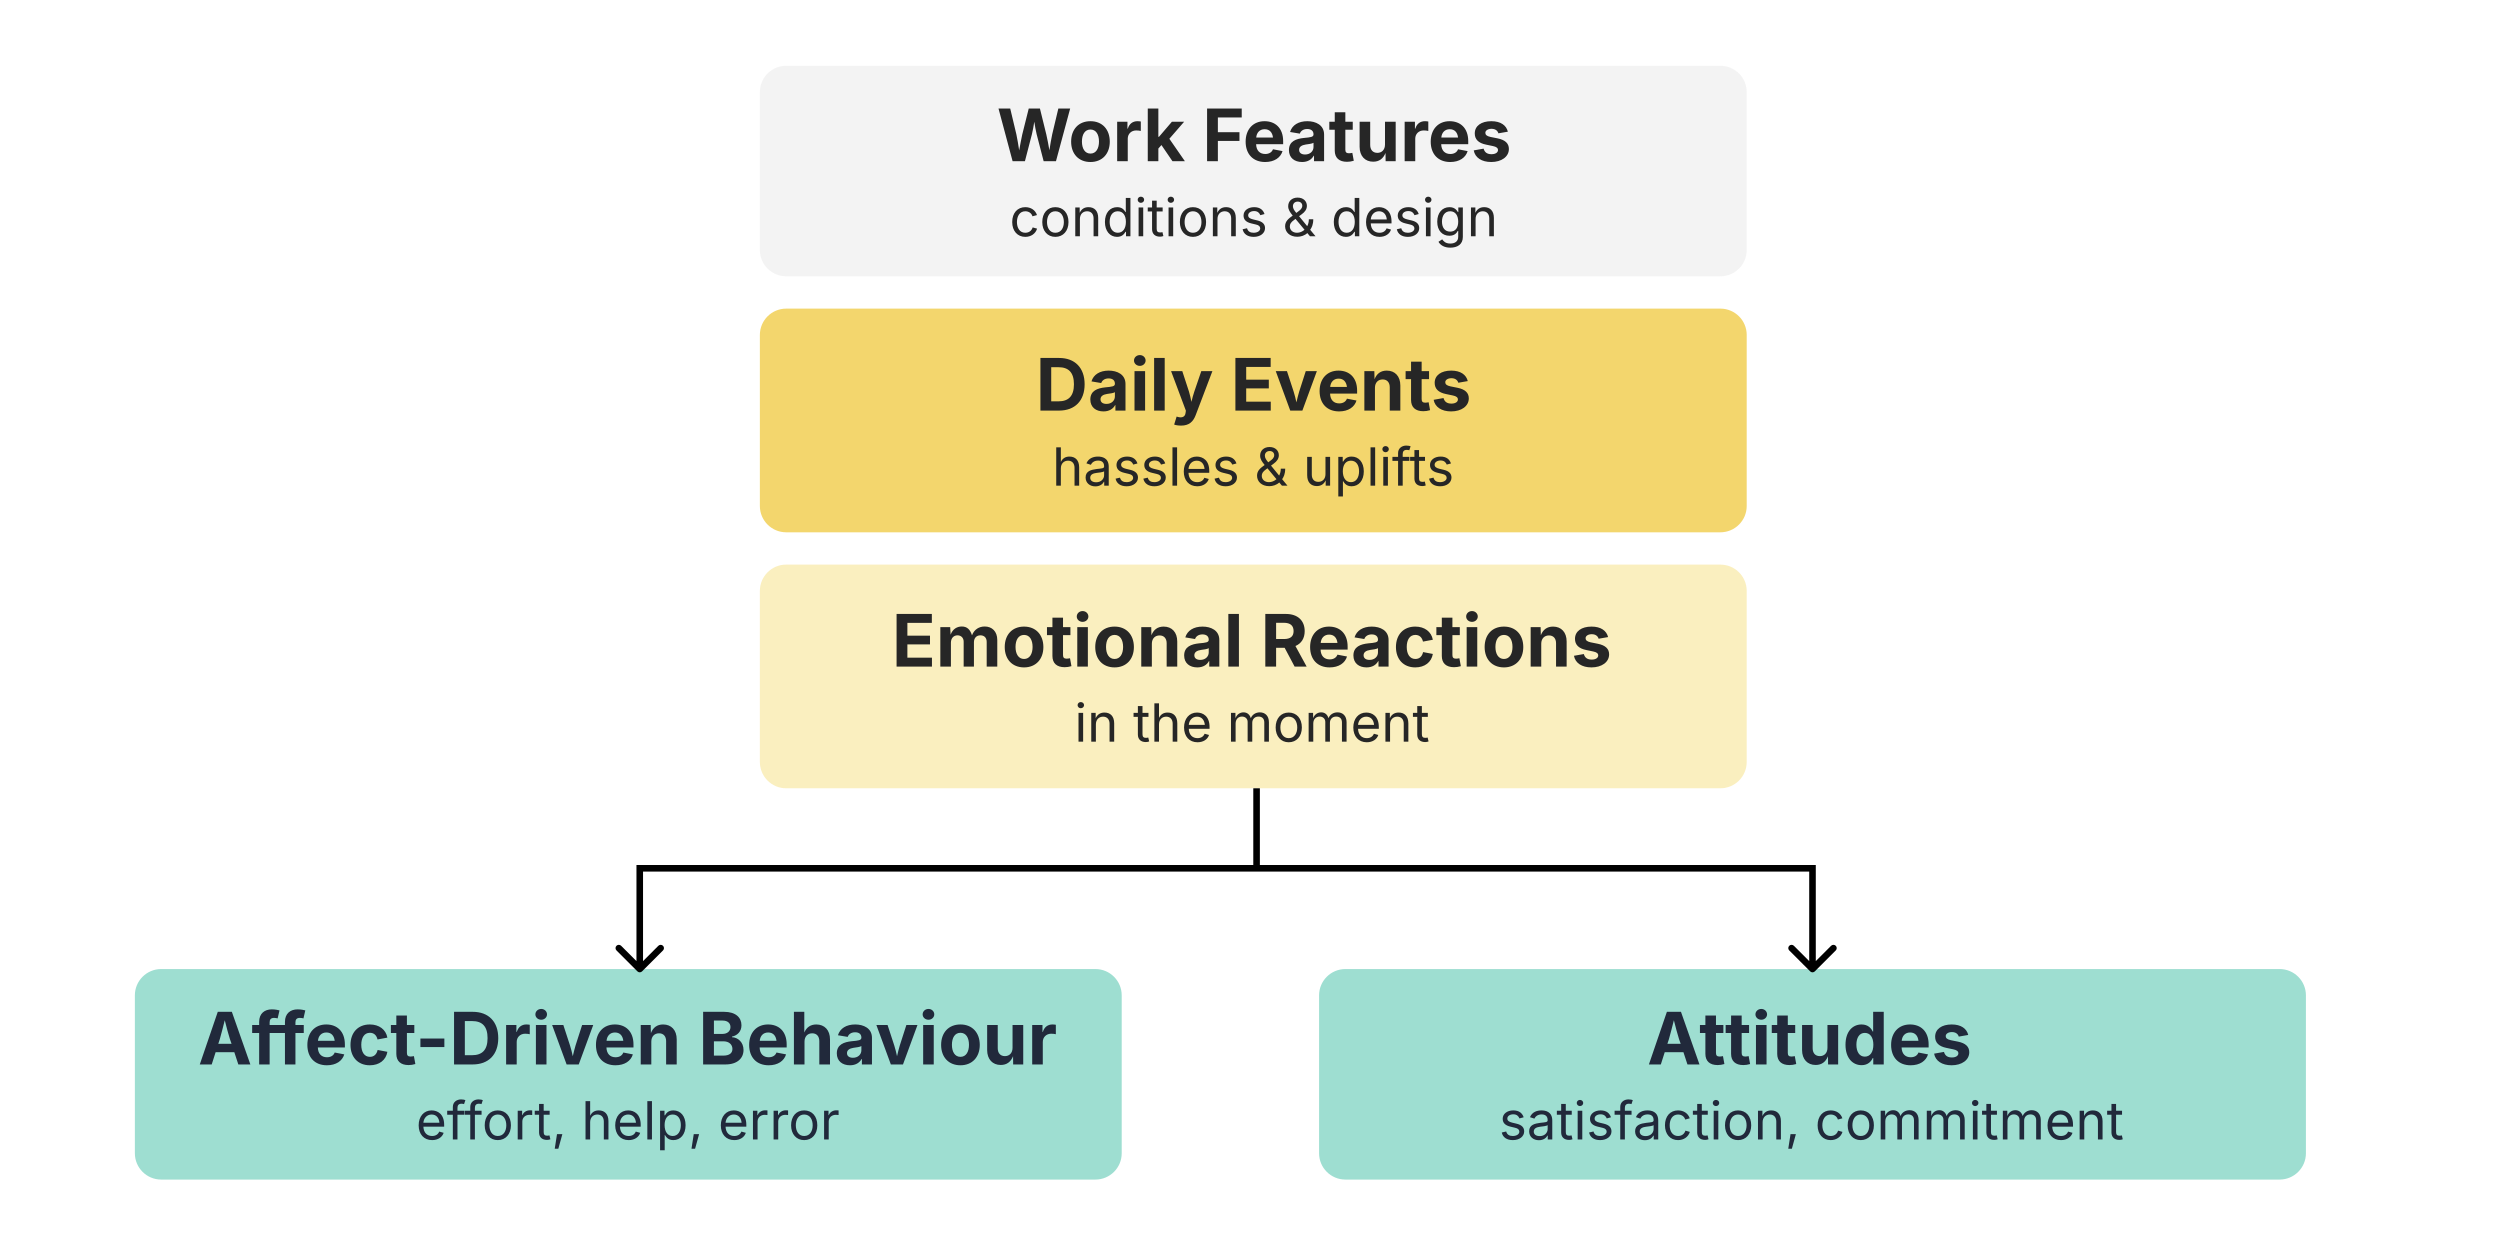
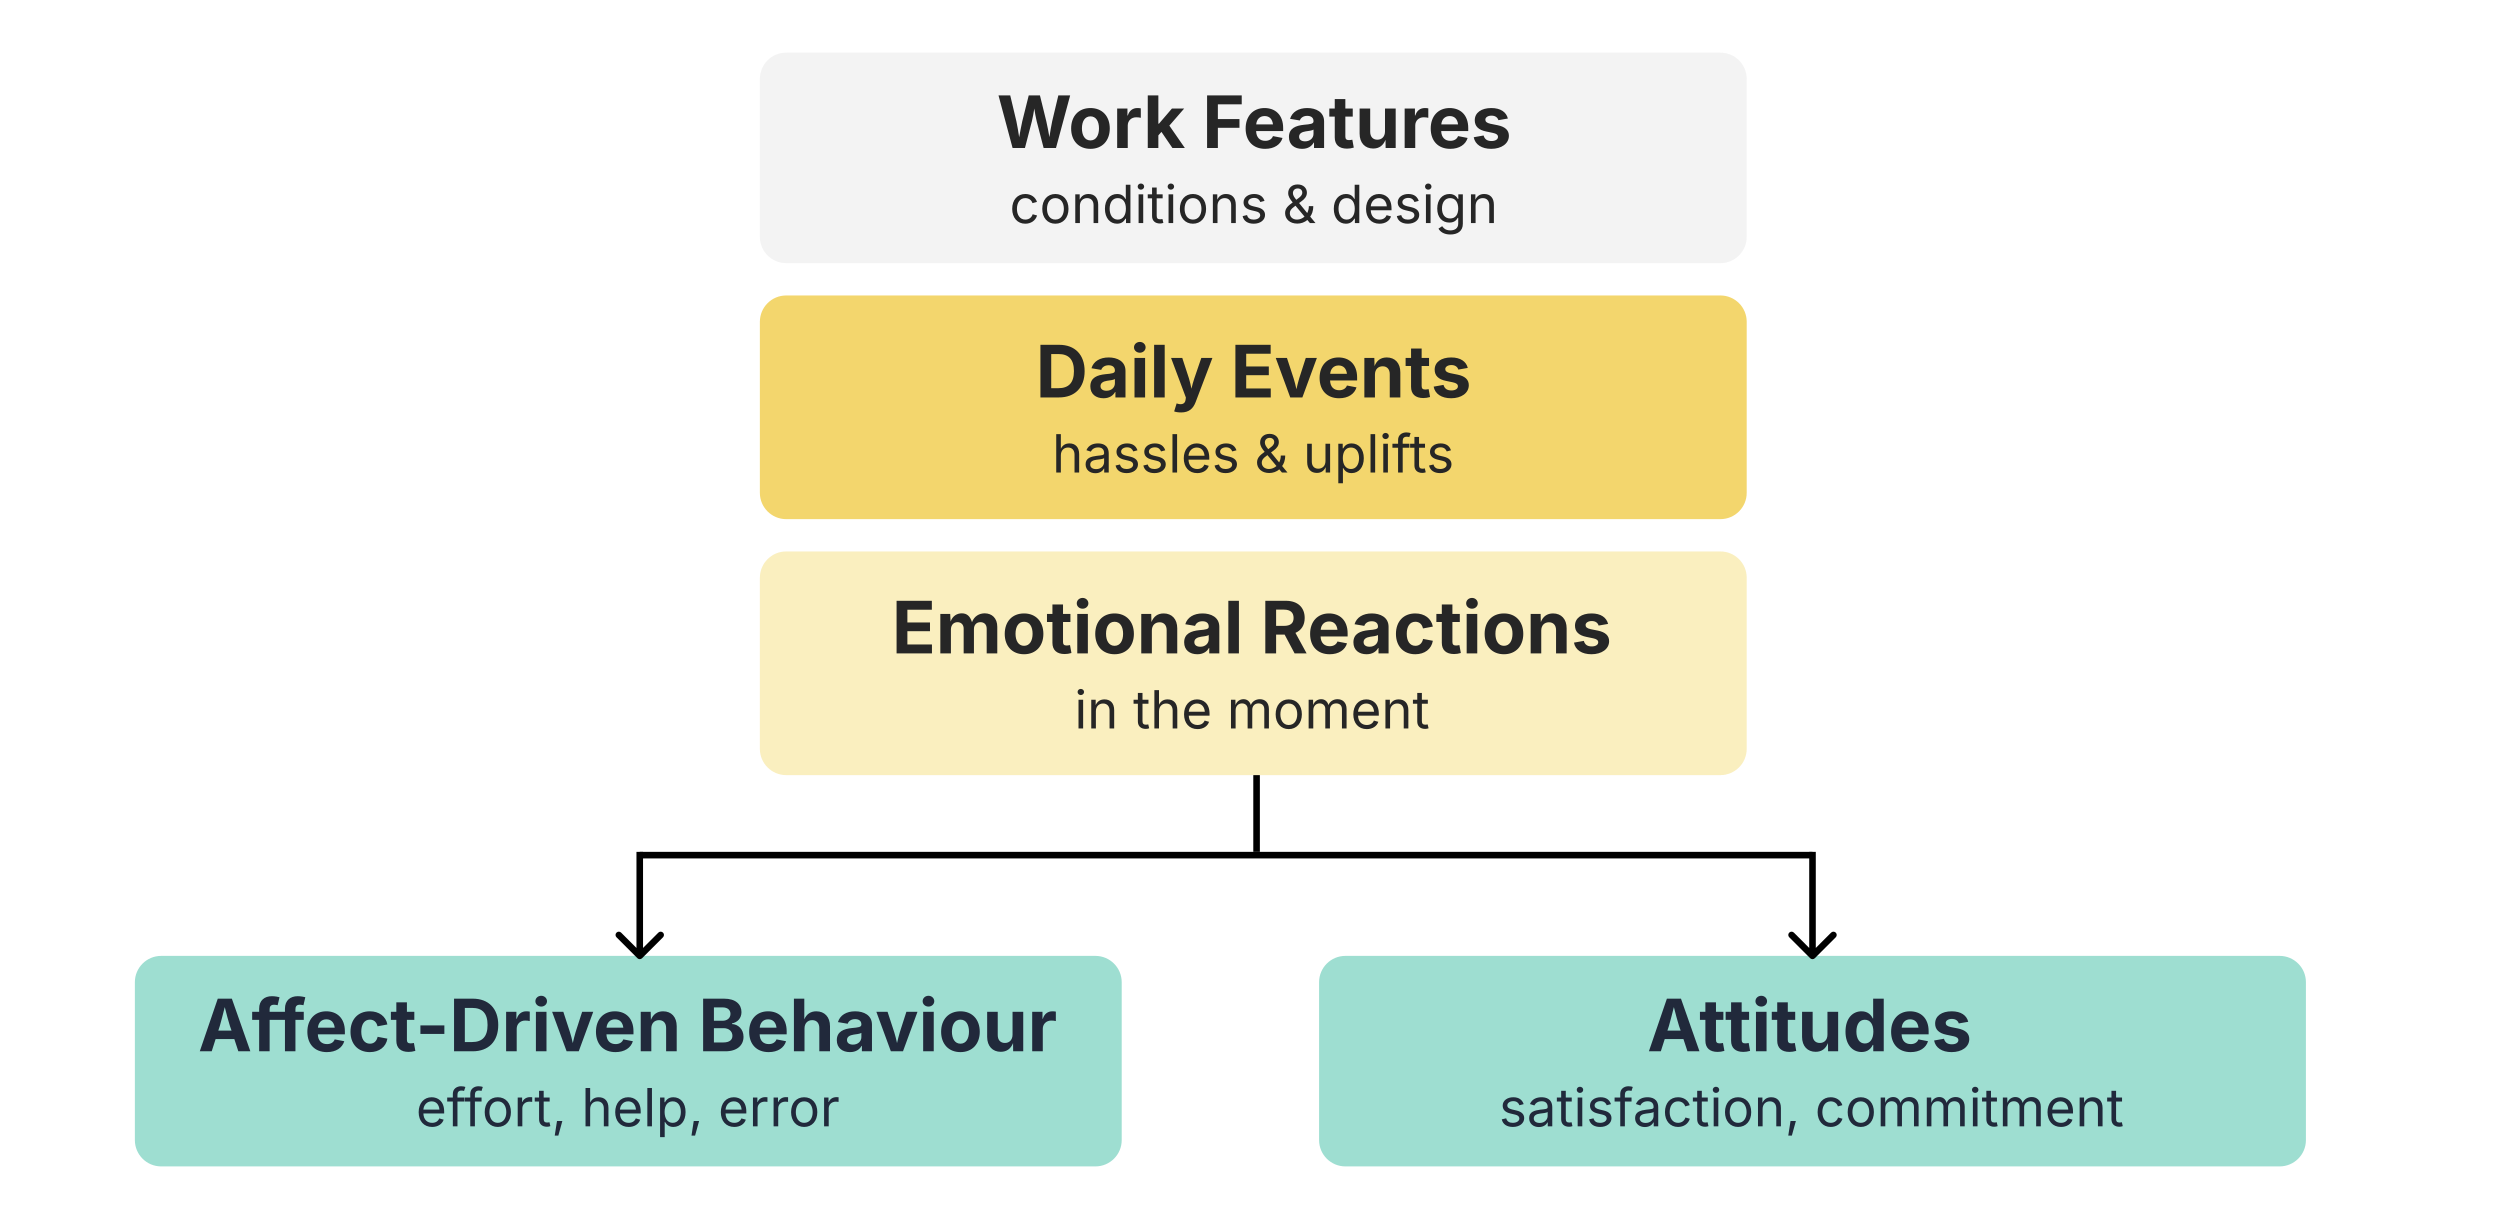
- <svg xmlns="http://www.w3.org/2000/svg" viewBox="0 94 380 189" fill="none">
+ <svg xmlns="http://www.w3.org/2000/svg" viewBox="0 96 380 185" fill="none">
  <style>text{font-family:Inter,Helvetica,Arial,sans-serif}</style>
  <rect width="380" height="300" rx="10" fill="white" />
-   <text fill="black" font-size="15" font-weight="bold">
-     <tspan x="20" y="28.454">Affective Events Theory (AET)</tspan>
-   </text>
-   <circle cx="24" cy="44" r="4" fill="#EDAE40" />
-   <text fill="#6B6B6B" font-size="10">
-     <tspan x="32" y="47.636">Weiss and Cropanzano, 1996</tspan>
-   </text>
-   <text fill="#595959" font-size="9" font-style="italic">
-     <tspan x="20" y="62.773">Conditions do not cause feelings directly; they change how often the events </tspan>
-     <tspan x="20" y="73.773">that cause feelings occur. Events arrive several times a day, so without </tspan>
-     <tspan x="20" y="84.773">sampling at a similar frequency, only a lagging, accumulated view is measured.</tspan>
-   </text>
  <g opacity="0.85">
    <rect x="115.5" y="104" width="150" height="32" rx="4" fill="#F1F1F1" />
-     <text fill="black" font-size="11" font-weight="bold">
+     <text fill="black" style="white-space: pre" xml:space="preserve" font-family="Inter" font-size="11" font-weight="bold" letter-spacing="0em">
      <tspan x="151.506" y="118.5">Work Features</tspan>
    </text>
-     <text fill="black" font-size="8">
+     <text fill="black" style="white-space: pre" xml:space="preserve" font-family="Inter" font-size="8" letter-spacing="0em">
      <tspan x="153.449" y="129.909">conditions &amp; design</tspan>
    </text>
  </g>
  <g opacity="0.85">
    <rect x="115.5" y="140.91" width="150" height="34" rx="4" fill="#F1CF54" />
-     <text fill="black" font-size="11" font-weight="bold">
+     <text fill="black" style="white-space: pre" xml:space="preserve" font-family="Inter" font-size="11" font-weight="bold" letter-spacing="0em">
      <tspan x="157.425" y="156.41">Daily Events</tspan>
    </text>
-     <text fill="black" font-size="8">
+     <text fill="black" style="white-space: pre" xml:space="preserve" font-family="Inter" font-size="8" letter-spacing="0em">
      <tspan x="159.922" y="167.819">hassles &amp; uplifts</tspan>
    </text>
  </g>
  <g opacity="0.85">
    <rect x="115.5" y="179.82" width="150" height="34" rx="4" fill="#F9ECB4" />
-     <text fill="black" font-size="11" font-weight="bold">
+     <text fill="black" style="white-space: pre" xml:space="preserve" font-family="Inter" font-size="11" font-weight="bold" letter-spacing="0em">
      <tspan x="135.564" y="195.32">Emotional Reactions</tspan>
    </text>
-     <text fill="black" font-size="8">
+     <text fill="black" style="white-space: pre" xml:space="preserve" font-family="Inter" font-size="8" letter-spacing="0em">
      <tspan x="163.309" y="206.73">in the moment</tspan>
    </text>
  </g>
  <rect x="20.5" y="241.295" width="150" height="32" rx="4" fill="#9EDED1" />
-   <text fill="#21293B" font-size="11" font-weight="bold">
+   <text fill="#21293B" style="white-space: pre" xml:space="preserve" font-family="Inter" font-size="11" font-weight="bold" letter-spacing="0em">
    <tspan x="30.102" y="255.795">Affect-Driven Behaviour</tspan>
  </text>
-   <text fill="#21293B" font-size="8">
+   <text fill="#21293B" style="white-space: pre" xml:space="preserve" font-family="Inter" font-size="8" letter-spacing="0em">
    <tspan x="63.23" y="267.204">effort, help, error</tspan>
  </text>
  <rect x="200.5" y="241.295" width="150" height="32" rx="4" fill="#9EDED1" />
-   <text fill="#21293B" font-size="11" font-weight="bold">
+   <text fill="#21293B" style="white-space: pre" xml:space="preserve" font-family="Inter" font-size="11" font-weight="bold" letter-spacing="0em">
    <tspan x="250.369" y="255.795">Attitudes</tspan>
  </text>
-   <text fill="#21293B" font-size="8">
+   <text fill="#21293B" style="white-space: pre" xml:space="preserve" font-family="Inter" font-size="8" letter-spacing="0em">
    <tspan x="227.848" y="267.204">satisfaction, commitment</tspan>
  </text>
  <line x1="191" y1="213.82" x2="191" y2="225.481" stroke="black" />
  <line x1="275.5" y1="225.981" x2="97.242" y2="225.981" stroke="black" />
  <path d="M96.888 241.648C97.083 241.844 97.4 241.844 97.595 241.648L100.777 238.466C100.972 238.271 100.972 237.955 100.777 237.759C100.582 237.564 100.265 237.564 100.07 237.759L97.242 240.588L94.413 237.759C94.218 237.564 93.901 237.564 93.706 237.759C93.511 237.955 93.511 238.271 93.706 238.466L96.888 241.648ZM97.242 225.481L96.742 225.481L96.742 241.295L97.242 241.295L97.742 241.295L97.742 225.481L97.242 225.481Z" fill="black" />
  <path d="M275.146 241.648C275.342 241.844 275.658 241.844 275.854 241.648L279.036 238.466C279.231 238.271 279.231 237.955 279.036 237.759C278.84 237.564 278.524 237.564 278.328 237.759L275.5 240.588L272.672 237.759C272.476 237.564 272.16 237.564 271.964 237.759C271.769 237.955 271.769 238.271 271.964 238.466L275.146 241.648ZM275.5 225.481L275 225.481L275 241.295L275.5 241.295L276 241.295L276 225.481L275.5 225.481Z" fill="black" />
</svg>
